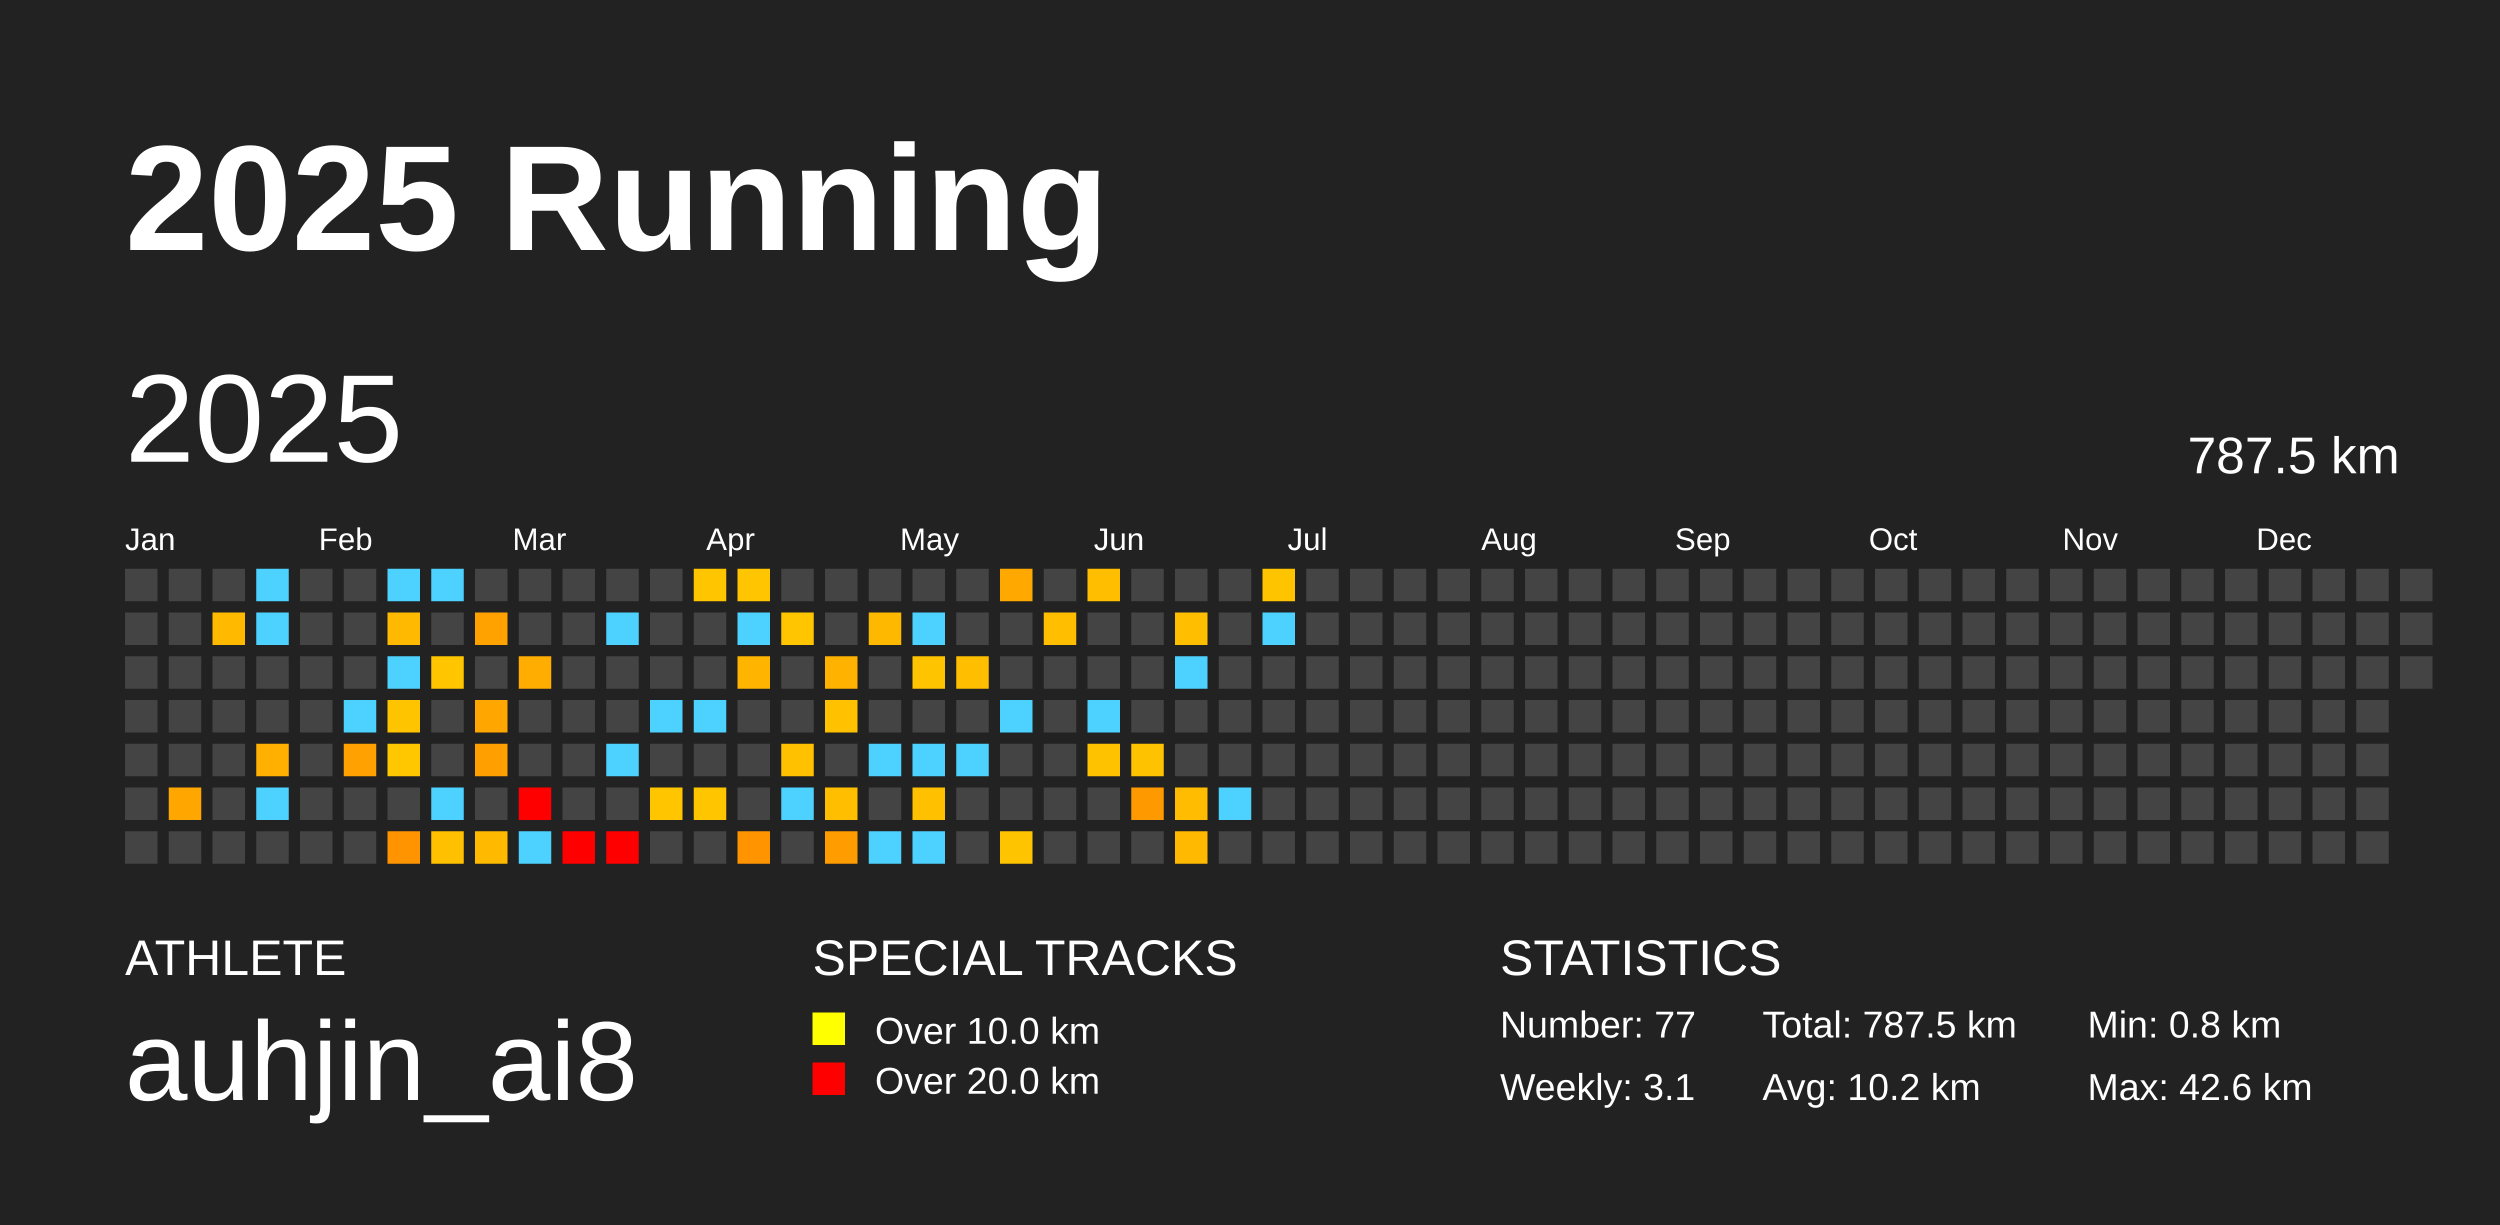
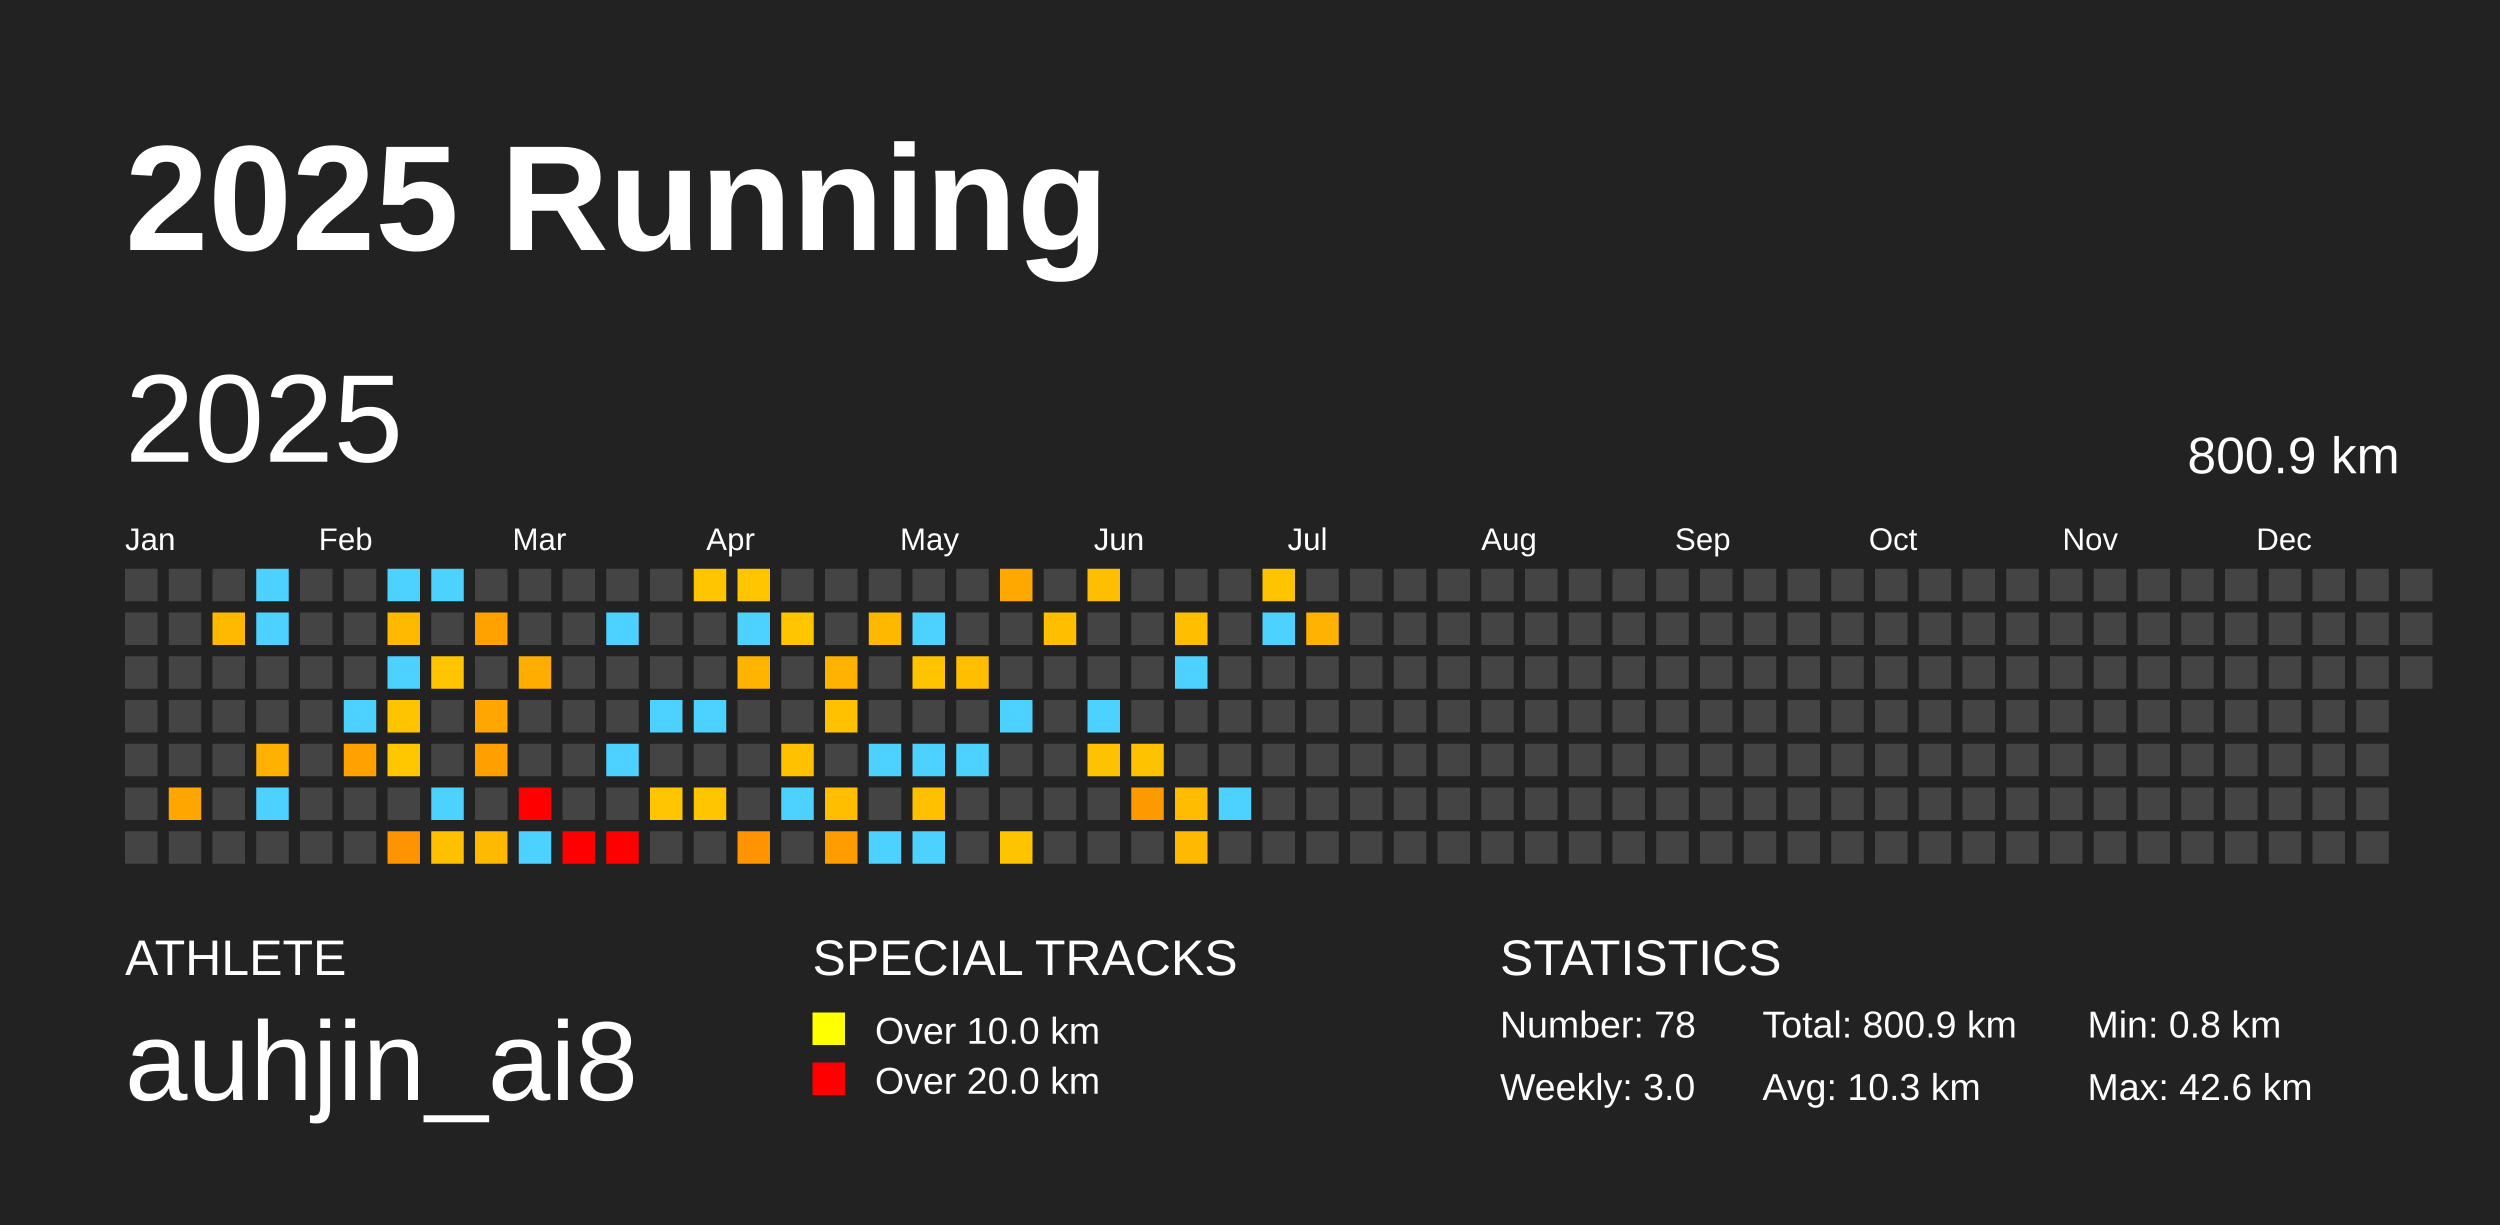
<svg xmlns="http://www.w3.org/2000/svg" baseProfile="full" height="98mm" version="1.1" viewBox="0,0,200,98" width="200mm">
  <defs />
  <rect fill="#222222" height="98" width="200" x="0" y="0" />
  <text fill="#FFFFFF" style="font-size:12px; font-family:Arial; font-weight:bold;" x="10" y="20">2025 Running</text>
  <text fill="#FFFFFF" style="font-size:4px; font-family:Arial" x="10" y="78">ATHLETE</text>
  <text fill="#FFFFFF" style="font-size:9px; font-family:Arial" x="10" y="88">auhjin_ai8</text>
  <text fill="#FFFFFF" style="font-size:4px; font-family:Arial" x="65" y="78">SPECIAL TRACKS</text>
  <rect fill="yellow" height="2.6" width="2.6" x="65" y="81" />
  <text fill="#FFFFFF" style="font-size:3px; font-family:Arial" x="70" y="83.5">Over 10.0 km</text>
  <rect fill="red" height="2.6" width="2.6" x="65" y="85" />
  <text fill="#FFFFFF" style="font-size:3px; font-family:Arial" x="70" y="87.5">Over 20.0 km</text>
  <text fill="#FFFFFF" style="font-size:4px; font-family:Arial" x="120" y="78">STATISTICS</text>
-   <text fill="#FFFFFF" style="font-size:3px; font-family:Arial" x="120" y="83">Number: 77</text>
-   <text fill="#FFFFFF" style="font-size:3px; font-family:Arial" x="120" y="88">Weekly: 3.1</text>
-   <text fill="#FFFFFF" style="font-size:3px; font-family:Arial" x="141" y="83">Total: 787.5 km</text>
-   <text fill="#FFFFFF" style="font-size:3px; font-family:Arial" x="141" y="88">Avg: 10.2 km</text>
+   <text fill="#FFFFFF" style="font-size:3px; font-family:Arial" x="120" y="83">Number: 78</text>
+   <text fill="#FFFFFF" style="font-size:3px; font-family:Arial" x="120" y="88">Weekly: 3.0</text>
+   <text fill="#FFFFFF" style="font-size:3px; font-family:Arial" x="141" y="83">Total: 800.9 km</text>
+   <text fill="#FFFFFF" style="font-size:3px; font-family:Arial" x="141" y="88">Avg: 10.3 km</text>
  <text fill="#FFFFFF" style="font-size:3px; font-family:Arial" x="167" y="83">Min: 0.8 km</text>
  <text fill="#FFFFFF" style="font-size:3px; font-family:Arial" x="167" y="88">Max: 42.6 km</text>
  <text dominant-baseline="hanging" fill="#FFFFFF" style="font-size:10.0px; font-family:Arial;" x="10" y="30">2025</text>
-   <text dominant-baseline="hanging" fill="#FFFFFF" style="font-size:4.125px; font-family:Arial;" x="175" y="35">787.5 km</text>
+   <text dominant-baseline="hanging" fill="#FFFFFF" style="font-size:4.125px; font-family:Arial;" x="175" y="35">800.9 km</text>
  <text fill="#FFFFFF" style="font-size:2.5px; font-family:Arial" x="10.0" y="44">Jan</text>
  <text fill="#FFFFFF" style="font-size:2.5px; font-family:Arial" x="25.5" y="44">Feb</text>
  <text fill="#FFFFFF" style="font-size:2.5px; font-family:Arial" x="41.0" y="44">Mar</text>
  <text fill="#FFFFFF" style="font-size:2.5px; font-family:Arial" x="56.5" y="44">Apr</text>
  <text fill="#FFFFFF" style="font-size:2.5px; font-family:Arial" x="72.0" y="44">May</text>
  <text fill="#FFFFFF" style="font-size:2.5px; font-family:Arial" x="87.5" y="44">Jun</text>
  <text fill="#FFFFFF" style="font-size:2.5px; font-family:Arial" x="103.0" y="44">Jul</text>
  <text fill="#FFFFFF" style="font-size:2.5px; font-family:Arial" x="118.5" y="44">Aug</text>
  <text fill="#FFFFFF" style="font-size:2.5px; font-family:Arial" x="134.0" y="44">Sep</text>
  <text fill="#FFFFFF" style="font-size:2.5px; font-family:Arial" x="149.5" y="44">Oct</text>
  <text fill="#FFFFFF" style="font-size:2.5px; font-family:Arial" x="165.0" y="44">Nov</text>
  <text fill="#FFFFFF" style="font-size:2.5px; font-family:Arial" x="180.5" y="44">Dec</text>
  <rect fill="#444444" height="2.6" width="2.6" x="10.0" y="45.5" />
  <rect fill="#444444" height="2.6" width="2.6" x="10.0" y="49.0" />
  <rect fill="#444444" height="2.6" width="2.6" x="10.0" y="52.5" />
  <rect fill="#444444" height="2.6" width="2.6" x="10.0" y="56.0" />
  <rect fill="#444444" height="2.6" width="2.6" x="10.0" y="59.5" />
  <rect fill="#444444" height="2.6" width="2.6" x="10.0" y="63.0" />
  <rect fill="#444444" height="2.6" width="2.6" x="10.0" y="66.5" />
  <rect fill="#444444" height="2.6" width="2.6" x="13.5" y="45.5" />
  <rect fill="#444444" height="2.6" width="2.6" x="13.5" y="49.0" />
  <rect fill="#444444" height="2.6" width="2.6" x="13.5" y="52.5" />
  <rect fill="#444444" height="2.6" width="2.6" x="13.5" y="56.0" />
  <rect fill="#444444" height="2.6" width="2.6" x="13.5" y="59.5" />
  <rect fill="#ffa600" height="2.6" width="2.6" x="13.5" y="63.0" />
  <rect fill="#444444" height="2.6" width="2.6" x="13.5" y="66.5" />
  <rect fill="#444444" height="2.6" width="2.6" x="17.0" y="45.5" />
  <rect fill="#ffba00" height="2.6" width="2.6" x="17.0" y="49.0" />
  <rect fill="#444444" height="2.6" width="2.6" x="17.0" y="52.5" />
  <rect fill="#444444" height="2.6" width="2.6" x="17.0" y="56.0" />
  <rect fill="#444444" height="2.6" width="2.6" x="17.0" y="59.5" />
  <rect fill="#444444" height="2.6" width="2.6" x="17.0" y="63.0" />
  <rect fill="#444444" height="2.6" width="2.6" x="17.0" y="66.5" />
  <rect fill="#4dd2ff" height="2.6" width="2.6" x="20.5" y="45.5" />
  <rect fill="#4dd2ff" height="2.6" width="2.6" x="20.5" y="49.0" />
  <rect fill="#444444" height="2.6" width="2.6" x="20.5" y="52.5" />
  <rect fill="#444444" height="2.6" width="2.6" x="20.5" y="56.0" />
  <rect fill="#ffb000" height="2.6" width="2.6" x="20.5" y="59.5" />
  <rect fill="#4dd2ff" height="2.6" width="2.6" x="20.5" y="63.0" />
  <rect fill="#444444" height="2.6" width="2.6" x="20.5" y="66.5" />
  <rect fill="#444444" height="2.6" width="2.6" x="24.0" y="45.5" />
  <rect fill="#444444" height="2.6" width="2.6" x="24.0" y="49.0" />
  <rect fill="#444444" height="2.6" width="2.6" x="24.0" y="52.5" />
  <rect fill="#444444" height="2.6" width="2.6" x="24.0" y="56.0" />
  <rect fill="#444444" height="2.6" width="2.6" x="24.0" y="59.5" />
  <rect fill="#444444" height="2.6" width="2.6" x="24.0" y="63.0" />
  <rect fill="#444444" height="2.6" width="2.6" x="24.0" y="66.5" />
  <rect fill="#444444" height="2.6" width="2.6" x="27.5" y="45.5" />
  <rect fill="#444444" height="2.6" width="2.6" x="27.5" y="49.0" />
  <rect fill="#444444" height="2.6" width="2.6" x="27.5" y="52.5" />
  <rect fill="#4dd2ff" height="2.6" width="2.6" x="27.5" y="56.0" />
  <rect fill="#ffa100" height="2.6" width="2.6" x="27.5" y="59.5" />
  <rect fill="#444444" height="2.6" width="2.6" x="27.5" y="63.0" />
  <rect fill="#444444" height="2.6" width="2.6" x="27.5" y="66.5" />
  <rect fill="#4dd2ff" height="2.6" width="2.6" x="31.0" y="45.5" />
  <rect fill="#ffb900" height="2.6" width="2.6" x="31.0" y="49.0" />
  <rect fill="#4dd2ff" height="2.6" width="2.6" x="31.0" y="52.5" />
  <rect fill="#ffc400" height="2.6" width="2.6" x="31.0" y="56.0" />
  <rect fill="#ffc700" height="2.6" width="2.6" x="31.0" y="59.5" />
  <rect fill="#444444" height="2.6" width="2.6" x="31.0" y="63.0" />
  <rect fill="#ff9300" height="2.6" width="2.6" x="31.0" y="66.5" />
  <rect fill="#4dd2ff" height="2.6" width="2.6" x="34.5" y="45.5" />
  <rect fill="#444444" height="2.6" width="2.6" x="34.5" y="49.0" />
  <rect fill="#ffc600" height="2.6" width="2.6" x="34.5" y="52.5" />
  <rect fill="#444444" height="2.6" width="2.6" x="34.5" y="56.0" />
  <rect fill="#444444" height="2.6" width="2.6" x="34.5" y="59.5" />
  <rect fill="#4dd2ff" height="2.6" width="2.6" x="34.5" y="63.0" />
  <rect fill="#ffc000" height="2.6" width="2.6" x="34.5" y="66.5" />
  <rect fill="#444444" height="2.6" width="2.6" x="38.0" y="45.5" />
  <rect fill="#ffa200" height="2.6" width="2.6" x="38.0" y="49.0" />
  <rect fill="#444444" height="2.6" width="2.6" x="38.0" y="52.5" />
  <rect fill="#ffa600" height="2.6" width="2.6" x="38.0" y="56.0" />
  <rect fill="#ffa000" height="2.6" width="2.6" x="38.0" y="59.5" />
  <rect fill="#444444" height="2.6" width="2.6" x="38.0" y="63.0" />
  <rect fill="#ffba00" height="2.6" width="2.6" x="38.0" y="66.5" />
  <rect fill="#444444" height="2.6" width="2.6" x="41.5" y="45.5" />
  <rect fill="#444444" height="2.6" width="2.6" x="41.5" y="49.0" />
  <rect fill="#ffad00" height="2.6" width="2.6" x="41.5" y="52.5" />
  <rect fill="#444444" height="2.6" width="2.6" x="41.5" y="56.0" />
  <rect fill="#444444" height="2.6" width="2.6" x="41.5" y="59.5" />
  <rect fill="red" height="2.6" width="2.6" x="41.5" y="63.0" />
  <rect fill="#4dd2ff" height="2.6" width="2.6" x="41.5" y="66.5" />
  <rect fill="#444444" height="2.6" width="2.6" x="45.0" y="45.5" />
  <rect fill="#444444" height="2.6" width="2.6" x="45.0" y="49.0" />
  <rect fill="#444444" height="2.6" width="2.6" x="45.0" y="52.5" />
  <rect fill="#444444" height="2.6" width="2.6" x="45.0" y="56.0" />
  <rect fill="#444444" height="2.6" width="2.6" x="45.0" y="59.5" />
  <rect fill="#444444" height="2.6" width="2.6" x="45.0" y="63.0" />
  <rect fill="red" height="2.6" width="2.6" x="45.0" y="66.5" />
  <rect fill="#444444" height="2.6" width="2.6" x="48.5" y="45.5" />
  <rect fill="#4dd2ff" height="2.6" width="2.6" x="48.5" y="49.0" />
  <rect fill="#444444" height="2.6" width="2.6" x="48.5" y="52.5" />
  <rect fill="#444444" height="2.6" width="2.6" x="48.5" y="56.0" />
  <rect fill="#4dd2ff" height="2.6" width="2.6" x="48.5" y="59.5" />
  <rect fill="#444444" height="2.6" width="2.6" x="48.5" y="63.0" />
  <rect fill="red" height="2.6" width="2.6" x="48.5" y="66.5" />
  <rect fill="#444444" height="2.6" width="2.6" x="52.0" y="45.5" />
  <rect fill="#444444" height="2.6" width="2.6" x="52.0" y="49.0" />
  <rect fill="#444444" height="2.6" width="2.6" x="52.0" y="52.5" />
  <rect fill="#4dd2ff" height="2.6" width="2.6" x="52.0" y="56.0" />
  <rect fill="#444444" height="2.6" width="2.6" x="52.0" y="59.5" />
  <rect fill="#ffc600" height="2.6" width="2.6" x="52.0" y="63.0" />
  <rect fill="#444444" height="2.6" width="2.6" x="52.0" y="66.5" />
  <rect fill="#ffc600" height="2.6" width="2.6" x="55.5" y="45.5" />
  <rect fill="#444444" height="2.6" width="2.6" x="55.5" y="49.0" />
  <rect fill="#444444" height="2.6" width="2.6" x="55.5" y="52.5" />
  <rect fill="#4dd2ff" height="2.6" width="2.6" x="55.5" y="56.0" />
  <rect fill="#444444" height="2.6" width="2.6" x="55.5" y="59.5" />
  <rect fill="#ffc600" height="2.6" width="2.6" x="55.5" y="63.0" />
  <rect fill="#444444" height="2.6" width="2.6" x="55.5" y="66.5" />
  <rect fill="#ffc500" height="2.6" width="2.6" x="59.0" y="45.5" />
  <rect fill="#4dd2ff" height="2.6" width="2.6" x="59.0" y="49.0" />
  <rect fill="#ffb400" height="2.6" width="2.6" x="59.0" y="52.5" />
  <rect fill="#444444" height="2.6" width="2.6" x="59.0" y="56.0" />
  <rect fill="#444444" height="2.6" width="2.6" x="59.0" y="59.5" />
  <rect fill="#444444" height="2.6" width="2.6" x="59.0" y="63.0" />
  <rect fill="#ff9300" height="2.6" width="2.6" x="59.0" y="66.5" />
  <rect fill="#444444" height="2.6" width="2.6" x="62.5" y="45.5" />
  <rect fill="#ffc500" height="2.6" width="2.6" x="62.5" y="49.0" />
  <rect fill="#444444" height="2.6" width="2.6" x="62.5" y="52.5" />
  <rect fill="#444444" height="2.6" width="2.6" x="62.5" y="56.0" />
  <rect fill="#ffc100" height="2.6" width="2.6" x="62.5" y="59.5" />
  <rect fill="#4dd2ff" height="2.6" width="2.6" x="62.5" y="63.0" />
  <rect fill="#444444" height="2.6" width="2.6" x="62.5" y="66.5" />
  <rect fill="#444444" height="2.6" width="2.6" x="66.0" y="45.5" />
  <rect fill="#444444" height="2.6" width="2.6" x="66.0" y="49.0" />
  <rect fill="#ffb200" height="2.6" width="2.6" x="66.0" y="52.5" />
  <rect fill="#ffc100" height="2.6" width="2.6" x="66.0" y="56.0" />
  <rect fill="#444444" height="2.6" width="2.6" x="66.0" y="59.5" />
  <rect fill="#ffbe00" height="2.6" width="2.6" x="66.0" y="63.0" />
  <rect fill="#ff9c00" height="2.6" width="2.6" x="66.0" y="66.5" />
  <rect fill="#444444" height="2.6" width="2.6" x="69.5" y="45.5" />
  <rect fill="#ffb800" height="2.6" width="2.6" x="69.5" y="49.0" />
  <rect fill="#444444" height="2.6" width="2.6" x="69.5" y="52.5" />
  <rect fill="#444444" height="2.6" width="2.6" x="69.5" y="56.0" />
  <rect fill="#4dd2ff" height="2.6" width="2.6" x="69.5" y="59.5" />
  <rect fill="#444444" height="2.6" width="2.6" x="69.5" y="63.0" />
  <rect fill="#4dd2ff" height="2.6" width="2.6" x="69.5" y="66.5" />
  <rect fill="#444444" height="2.6" width="2.6" x="73.0" y="45.5" />
  <rect fill="#4dd2ff" height="2.6" width="2.6" x="73.0" y="49.0" />
  <rect fill="#ffc400" height="2.6" width="2.6" x="73.0" y="52.5" />
  <rect fill="#444444" height="2.6" width="2.6" x="73.0" y="56.0" />
  <rect fill="#4dd2ff" height="2.6" width="2.6" x="73.0" y="59.5" />
  <rect fill="#ffc000" height="2.6" width="2.6" x="73.0" y="63.0" />
  <rect fill="#4dd2ff" height="2.6" width="2.6" x="73.0" y="66.5" />
  <rect fill="#444444" height="2.6" width="2.6" x="76.5" y="45.5" />
  <rect fill="#444444" height="2.6" width="2.6" x="76.5" y="49.0" />
  <rect fill="#ffbe00" height="2.6" width="2.6" x="76.5" y="52.5" />
  <rect fill="#444444" height="2.6" width="2.6" x="76.5" y="56.0" />
  <rect fill="#4dd2ff" height="2.6" width="2.6" x="76.5" y="59.5" />
  <rect fill="#444444" height="2.6" width="2.6" x="76.5" y="63.0" />
  <rect fill="#444444" height="2.6" width="2.6" x="76.5" y="66.5" />
  <rect fill="#ffa800" height="2.6" width="2.6" x="80.0" y="45.5" />
  <rect fill="#444444" height="2.6" width="2.6" x="80.0" y="49.0" />
  <rect fill="#444444" height="2.6" width="2.6" x="80.0" y="52.5" />
  <rect fill="#4dd2ff" height="2.6" width="2.6" x="80.0" y="56.0" />
  <rect fill="#444444" height="2.6" width="2.6" x="80.0" y="59.5" />
  <rect fill="#444444" height="2.6" width="2.6" x="80.0" y="63.0" />
  <rect fill="#ffc400" height="2.6" width="2.6" x="80.0" y="66.5" />
  <rect fill="#444444" height="2.6" width="2.6" x="83.5" y="45.5" />
  <rect fill="#ffbe00" height="2.6" width="2.6" x="83.5" y="49.0" />
  <rect fill="#444444" height="2.6" width="2.6" x="83.5" y="52.5" />
  <rect fill="#444444" height="2.6" width="2.6" x="83.5" y="56.0" />
  <rect fill="#444444" height="2.6" width="2.6" x="83.5" y="59.5" />
  <rect fill="#444444" height="2.6" width="2.6" x="83.5" y="63.0" />
  <rect fill="#444444" height="2.6" width="2.6" x="83.5" y="66.5" />
  <rect fill="#ffbf00" height="2.6" width="2.6" x="87.0" y="45.5" />
  <rect fill="#444444" height="2.6" width="2.6" x="87.0" y="49.0" />
  <rect fill="#444444" height="2.6" width="2.6" x="87.0" y="52.5" />
  <rect fill="#4dd2ff" height="2.6" width="2.6" x="87.0" y="56.0" />
  <rect fill="#ffc200" height="2.6" width="2.6" x="87.0" y="59.5" />
  <rect fill="#444444" height="2.6" width="2.6" x="87.0" y="63.0" />
  <rect fill="#444444" height="2.6" width="2.6" x="87.0" y="66.5" />
  <rect fill="#444444" height="2.6" width="2.6" x="90.5" y="45.5" />
  <rect fill="#444444" height="2.6" width="2.6" x="90.5" y="49.0" />
  <rect fill="#444444" height="2.6" width="2.6" x="90.5" y="52.5" />
  <rect fill="#444444" height="2.6" width="2.6" x="90.5" y="56.0" />
  <rect fill="#ffc200" height="2.6" width="2.6" x="90.5" y="59.5" />
  <rect fill="#ff9900" height="2.6" width="2.6" x="90.5" y="63.0" />
  <rect fill="#444444" height="2.6" width="2.6" x="90.5" y="66.5" />
  <rect fill="#444444" height="2.6" width="2.6" x="94.0" y="45.5" />
  <rect fill="#ffbf00" height="2.6" width="2.6" x="94.0" y="49.0" />
  <rect fill="#4dd2ff" height="2.6" width="2.6" x="94.0" y="52.5" />
  <rect fill="#444444" height="2.6" width="2.6" x="94.0" y="56.0" />
  <rect fill="#444444" height="2.6" width="2.6" x="94.0" y="59.5" />
  <rect fill="#ffbc00" height="2.6" width="2.6" x="94.0" y="63.0" />
  <rect fill="#ffb900" height="2.6" width="2.6" x="94.0" y="66.5" />
  <rect fill="#444444" height="2.6" width="2.6" x="97.5" y="45.5" />
  <rect fill="#444444" height="2.6" width="2.6" x="97.5" y="49.0" />
  <rect fill="#444444" height="2.6" width="2.6" x="97.5" y="52.5" />
  <rect fill="#444444" height="2.6" width="2.6" x="97.5" y="56.0" />
  <rect fill="#444444" height="2.6" width="2.6" x="97.5" y="59.5" />
  <rect fill="#4dd2ff" height="2.6" width="2.6" x="97.5" y="63.0" />
  <rect fill="#444444" height="2.6" width="2.6" x="97.5" y="66.5" />
  <rect fill="#ffc400" height="2.6" width="2.6" x="101.0" y="45.5" />
  <rect fill="#4dd2ff" height="2.6" width="2.6" x="101.0" y="49.0" />
  <rect fill="#444444" height="2.6" width="2.6" x="101.0" y="52.5" />
  <rect fill="#444444" height="2.6" width="2.6" x="101.0" y="56.0" />
  <rect fill="#444444" height="2.6" width="2.6" x="101.0" y="59.5" />
  <rect fill="#444444" height="2.6" width="2.6" x="101.0" y="63.0" />
  <rect fill="#444444" height="2.6" width="2.6" x="101.0" y="66.5" />
  <rect fill="#444444" height="2.6" width="2.6" x="104.5" y="45.5" />
-   <rect fill="#444444" height="2.6" width="2.6" x="104.5" y="49.0" />
+   <rect fill="#ffb300" height="2.6" width="2.6" x="104.5" y="49.0" />
  <rect fill="#444444" height="2.6" width="2.6" x="104.5" y="52.5" />
  <rect fill="#444444" height="2.6" width="2.6" x="104.5" y="56.0" />
  <rect fill="#444444" height="2.6" width="2.6" x="104.5" y="59.5" />
  <rect fill="#444444" height="2.6" width="2.6" x="104.5" y="63.0" />
  <rect fill="#444444" height="2.6" width="2.6" x="104.5" y="66.5" />
  <rect fill="#444444" height="2.6" width="2.6" x="108.0" y="45.5" />
  <rect fill="#444444" height="2.6" width="2.6" x="108.0" y="49.0" />
  <rect fill="#444444" height="2.6" width="2.6" x="108.0" y="52.5" />
  <rect fill="#444444" height="2.6" width="2.6" x="108.0" y="56.0" />
  <rect fill="#444444" height="2.6" width="2.6" x="108.0" y="59.5" />
  <rect fill="#444444" height="2.6" width="2.6" x="108.0" y="63.0" />
  <rect fill="#444444" height="2.6" width="2.6" x="108.0" y="66.5" />
  <rect fill="#444444" height="2.6" width="2.6" x="111.5" y="45.5" />
  <rect fill="#444444" height="2.6" width="2.6" x="111.5" y="49.0" />
  <rect fill="#444444" height="2.6" width="2.6" x="111.5" y="52.5" />
  <rect fill="#444444" height="2.6" width="2.6" x="111.5" y="56.0" />
  <rect fill="#444444" height="2.6" width="2.6" x="111.5" y="59.5" />
  <rect fill="#444444" height="2.6" width="2.6" x="111.5" y="63.0" />
  <rect fill="#444444" height="2.6" width="2.6" x="111.5" y="66.5" />
  <rect fill="#444444" height="2.6" width="2.6" x="115.0" y="45.5" />
  <rect fill="#444444" height="2.6" width="2.6" x="115.0" y="49.0" />
  <rect fill="#444444" height="2.6" width="2.6" x="115.0" y="52.5" />
  <rect fill="#444444" height="2.6" width="2.6" x="115.0" y="56.0" />
  <rect fill="#444444" height="2.6" width="2.6" x="115.0" y="59.5" />
  <rect fill="#444444" height="2.6" width="2.6" x="115.0" y="63.0" />
  <rect fill="#444444" height="2.6" width="2.6" x="115.0" y="66.5" />
  <rect fill="#444444" height="2.6" width="2.6" x="118.5" y="45.5" />
  <rect fill="#444444" height="2.6" width="2.6" x="118.5" y="49.0" />
  <rect fill="#444444" height="2.6" width="2.6" x="118.5" y="52.5" />
  <rect fill="#444444" height="2.6" width="2.6" x="118.5" y="56.0" />
  <rect fill="#444444" height="2.6" width="2.6" x="118.5" y="59.5" />
  <rect fill="#444444" height="2.6" width="2.6" x="118.5" y="63.0" />
  <rect fill="#444444" height="2.6" width="2.6" x="118.5" y="66.5" />
  <rect fill="#444444" height="2.6" width="2.6" x="122.0" y="45.5" />
  <rect fill="#444444" height="2.6" width="2.6" x="122.0" y="49.0" />
  <rect fill="#444444" height="2.6" width="2.6" x="122.0" y="52.5" />
  <rect fill="#444444" height="2.6" width="2.6" x="122.0" y="56.0" />
  <rect fill="#444444" height="2.6" width="2.6" x="122.0" y="59.5" />
  <rect fill="#444444" height="2.6" width="2.6" x="122.0" y="63.0" />
  <rect fill="#444444" height="2.6" width="2.6" x="122.0" y="66.5" />
  <rect fill="#444444" height="2.6" width="2.6" x="125.5" y="45.5" />
  <rect fill="#444444" height="2.6" width="2.6" x="125.5" y="49.0" />
  <rect fill="#444444" height="2.6" width="2.6" x="125.5" y="52.5" />
  <rect fill="#444444" height="2.6" width="2.6" x="125.5" y="56.0" />
  <rect fill="#444444" height="2.6" width="2.6" x="125.5" y="59.5" />
  <rect fill="#444444" height="2.6" width="2.6" x="125.5" y="63.0" />
  <rect fill="#444444" height="2.6" width="2.6" x="125.5" y="66.5" />
  <rect fill="#444444" height="2.6" width="2.6" x="129.0" y="45.5" />
  <rect fill="#444444" height="2.6" width="2.6" x="129.0" y="49.0" />
  <rect fill="#444444" height="2.6" width="2.6" x="129.0" y="52.5" />
  <rect fill="#444444" height="2.6" width="2.6" x="129.0" y="56.0" />
  <rect fill="#444444" height="2.6" width="2.6" x="129.0" y="59.5" />
  <rect fill="#444444" height="2.6" width="2.6" x="129.0" y="63.0" />
  <rect fill="#444444" height="2.6" width="2.6" x="129.0" y="66.5" />
  <rect fill="#444444" height="2.6" width="2.6" x="132.5" y="45.5" />
  <rect fill="#444444" height="2.6" width="2.6" x="132.5" y="49.0" />
  <rect fill="#444444" height="2.6" width="2.6" x="132.5" y="52.5" />
  <rect fill="#444444" height="2.6" width="2.6" x="132.5" y="56.0" />
  <rect fill="#444444" height="2.6" width="2.6" x="132.5" y="59.5" />
  <rect fill="#444444" height="2.6" width="2.6" x="132.5" y="63.0" />
  <rect fill="#444444" height="2.6" width="2.6" x="132.5" y="66.5" />
  <rect fill="#444444" height="2.6" width="2.6" x="136.0" y="45.5" />
  <rect fill="#444444" height="2.6" width="2.6" x="136.0" y="49.0" />
  <rect fill="#444444" height="2.6" width="2.6" x="136.0" y="52.5" />
  <rect fill="#444444" height="2.6" width="2.6" x="136.0" y="56.0" />
  <rect fill="#444444" height="2.6" width="2.6" x="136.0" y="59.5" />
  <rect fill="#444444" height="2.6" width="2.6" x="136.0" y="63.0" />
  <rect fill="#444444" height="2.6" width="2.6" x="136.0" y="66.5" />
  <rect fill="#444444" height="2.6" width="2.6" x="139.5" y="45.5" />
  <rect fill="#444444" height="2.6" width="2.6" x="139.5" y="49.0" />
  <rect fill="#444444" height="2.6" width="2.6" x="139.5" y="52.5" />
  <rect fill="#444444" height="2.6" width="2.6" x="139.5" y="56.0" />
  <rect fill="#444444" height="2.6" width="2.6" x="139.5" y="59.5" />
  <rect fill="#444444" height="2.6" width="2.6" x="139.5" y="63.0" />
  <rect fill="#444444" height="2.6" width="2.6" x="139.5" y="66.5" />
  <rect fill="#444444" height="2.6" width="2.6" x="143.0" y="45.5" />
  <rect fill="#444444" height="2.6" width="2.6" x="143.0" y="49.0" />
  <rect fill="#444444" height="2.6" width="2.6" x="143.0" y="52.5" />
  <rect fill="#444444" height="2.6" width="2.6" x="143.0" y="56.0" />
  <rect fill="#444444" height="2.6" width="2.6" x="143.0" y="59.5" />
  <rect fill="#444444" height="2.6" width="2.6" x="143.0" y="63.0" />
  <rect fill="#444444" height="2.6" width="2.6" x="143.0" y="66.5" />
  <rect fill="#444444" height="2.6" width="2.6" x="146.5" y="45.5" />
  <rect fill="#444444" height="2.6" width="2.6" x="146.5" y="49.0" />
  <rect fill="#444444" height="2.6" width="2.6" x="146.5" y="52.5" />
  <rect fill="#444444" height="2.6" width="2.6" x="146.5" y="56.0" />
  <rect fill="#444444" height="2.6" width="2.6" x="146.5" y="59.5" />
  <rect fill="#444444" height="2.6" width="2.6" x="146.5" y="63.0" />
  <rect fill="#444444" height="2.6" width="2.6" x="146.5" y="66.5" />
  <rect fill="#444444" height="2.6" width="2.6" x="150.0" y="45.5" />
  <rect fill="#444444" height="2.6" width="2.6" x="150.0" y="49.0" />
  <rect fill="#444444" height="2.6" width="2.6" x="150.0" y="52.5" />
  <rect fill="#444444" height="2.6" width="2.6" x="150.0" y="56.0" />
  <rect fill="#444444" height="2.6" width="2.6" x="150.0" y="59.5" />
  <rect fill="#444444" height="2.6" width="2.6" x="150.0" y="63.0" />
  <rect fill="#444444" height="2.6" width="2.6" x="150.0" y="66.5" />
  <rect fill="#444444" height="2.6" width="2.6" x="153.5" y="45.5" />
  <rect fill="#444444" height="2.6" width="2.6" x="153.5" y="49.0" />
  <rect fill="#444444" height="2.6" width="2.6" x="153.5" y="52.5" />
  <rect fill="#444444" height="2.6" width="2.6" x="153.5" y="56.0" />
  <rect fill="#444444" height="2.6" width="2.6" x="153.5" y="59.5" />
  <rect fill="#444444" height="2.6" width="2.6" x="153.5" y="63.0" />
  <rect fill="#444444" height="2.6" width="2.6" x="153.5" y="66.5" />
  <rect fill="#444444" height="2.6" width="2.6" x="157.0" y="45.5" />
  <rect fill="#444444" height="2.6" width="2.6" x="157.0" y="49.0" />
  <rect fill="#444444" height="2.6" width="2.6" x="157.0" y="52.5" />
  <rect fill="#444444" height="2.6" width="2.6" x="157.0" y="56.0" />
  <rect fill="#444444" height="2.6" width="2.6" x="157.0" y="59.5" />
  <rect fill="#444444" height="2.6" width="2.6" x="157.0" y="63.0" />
  <rect fill="#444444" height="2.6" width="2.6" x="157.0" y="66.5" />
  <rect fill="#444444" height="2.6" width="2.6" x="160.5" y="45.5" />
  <rect fill="#444444" height="2.6" width="2.6" x="160.5" y="49.0" />
  <rect fill="#444444" height="2.6" width="2.6" x="160.5" y="52.5" />
  <rect fill="#444444" height="2.6" width="2.6" x="160.5" y="56.0" />
  <rect fill="#444444" height="2.6" width="2.6" x="160.5" y="59.5" />
  <rect fill="#444444" height="2.6" width="2.6" x="160.5" y="63.0" />
  <rect fill="#444444" height="2.6" width="2.6" x="160.5" y="66.5" />
  <rect fill="#444444" height="2.6" width="2.6" x="164.0" y="45.5" />
  <rect fill="#444444" height="2.6" width="2.6" x="164.0" y="49.0" />
  <rect fill="#444444" height="2.6" width="2.6" x="164.0" y="52.5" />
  <rect fill="#444444" height="2.6" width="2.6" x="164.0" y="56.0" />
  <rect fill="#444444" height="2.6" width="2.6" x="164.0" y="59.5" />
  <rect fill="#444444" height="2.6" width="2.6" x="164.0" y="63.0" />
  <rect fill="#444444" height="2.6" width="2.6" x="164.0" y="66.5" />
  <rect fill="#444444" height="2.6" width="2.6" x="167.5" y="45.5" />
  <rect fill="#444444" height="2.6" width="2.6" x="167.5" y="49.0" />
  <rect fill="#444444" height="2.6" width="2.6" x="167.5" y="52.5" />
  <rect fill="#444444" height="2.6" width="2.6" x="167.5" y="56.0" />
  <rect fill="#444444" height="2.6" width="2.6" x="167.5" y="59.5" />
  <rect fill="#444444" height="2.6" width="2.6" x="167.5" y="63.0" />
  <rect fill="#444444" height="2.6" width="2.6" x="167.5" y="66.5" />
  <rect fill="#444444" height="2.6" width="2.6" x="171.0" y="45.5" />
  <rect fill="#444444" height="2.6" width="2.6" x="171.0" y="49.0" />
  <rect fill="#444444" height="2.6" width="2.6" x="171.0" y="52.5" />
  <rect fill="#444444" height="2.6" width="2.6" x="171.0" y="56.0" />
  <rect fill="#444444" height="2.6" width="2.6" x="171.0" y="59.5" />
  <rect fill="#444444" height="2.6" width="2.6" x="171.0" y="63.0" />
  <rect fill="#444444" height="2.6" width="2.6" x="171.0" y="66.5" />
  <rect fill="#444444" height="2.6" width="2.6" x="174.5" y="45.5" />
  <rect fill="#444444" height="2.6" width="2.6" x="174.5" y="49.0" />
  <rect fill="#444444" height="2.6" width="2.6" x="174.5" y="52.5" />
  <rect fill="#444444" height="2.6" width="2.6" x="174.5" y="56.0" />
  <rect fill="#444444" height="2.6" width="2.6" x="174.5" y="59.5" />
  <rect fill="#444444" height="2.6" width="2.6" x="174.5" y="63.0" />
  <rect fill="#444444" height="2.6" width="2.6" x="174.5" y="66.5" />
  <rect fill="#444444" height="2.6" width="2.6" x="178.0" y="45.5" />
  <rect fill="#444444" height="2.6" width="2.6" x="178.0" y="49.0" />
  <rect fill="#444444" height="2.6" width="2.6" x="178.0" y="52.5" />
  <rect fill="#444444" height="2.6" width="2.6" x="178.0" y="56.0" />
  <rect fill="#444444" height="2.6" width="2.6" x="178.0" y="59.5" />
  <rect fill="#444444" height="2.6" width="2.6" x="178.0" y="63.0" />
  <rect fill="#444444" height="2.6" width="2.6" x="178.0" y="66.5" />
  <rect fill="#444444" height="2.6" width="2.6" x="181.5" y="45.5" />
  <rect fill="#444444" height="2.6" width="2.6" x="181.5" y="49.0" />
  <rect fill="#444444" height="2.6" width="2.6" x="181.5" y="52.5" />
  <rect fill="#444444" height="2.6" width="2.6" x="181.5" y="56.0" />
  <rect fill="#444444" height="2.6" width="2.6" x="181.5" y="59.5" />
  <rect fill="#444444" height="2.6" width="2.6" x="181.5" y="63.0" />
  <rect fill="#444444" height="2.6" width="2.6" x="181.5" y="66.5" />
  <rect fill="#444444" height="2.6" width="2.6" x="185.0" y="45.5" />
  <rect fill="#444444" height="2.6" width="2.6" x="185.0" y="49.0" />
  <rect fill="#444444" height="2.6" width="2.6" x="185.0" y="52.5" />
  <rect fill="#444444" height="2.6" width="2.6" x="185.0" y="56.0" />
  <rect fill="#444444" height="2.6" width="2.6" x="185.0" y="59.5" />
  <rect fill="#444444" height="2.6" width="2.6" x="185.0" y="63.0" />
  <rect fill="#444444" height="2.6" width="2.6" x="185.0" y="66.5" />
  <rect fill="#444444" height="2.6" width="2.6" x="188.5" y="45.5" />
  <rect fill="#444444" height="2.6" width="2.6" x="188.5" y="49.0" />
  <rect fill="#444444" height="2.6" width="2.6" x="188.5" y="52.5" />
  <rect fill="#444444" height="2.6" width="2.6" x="188.5" y="56.0" />
  <rect fill="#444444" height="2.6" width="2.6" x="188.5" y="59.5" />
  <rect fill="#444444" height="2.6" width="2.6" x="188.5" y="63.0" />
  <rect fill="#444444" height="2.6" width="2.6" x="188.5" y="66.5" />
  <rect fill="#444444" height="2.6" width="2.6" x="192.0" y="45.5" />
  <rect fill="#444444" height="2.6" width="2.6" x="192.0" y="49.0" />
  <rect fill="#444444" height="2.6" width="2.6" x="192.0" y="52.5" />
</svg>
